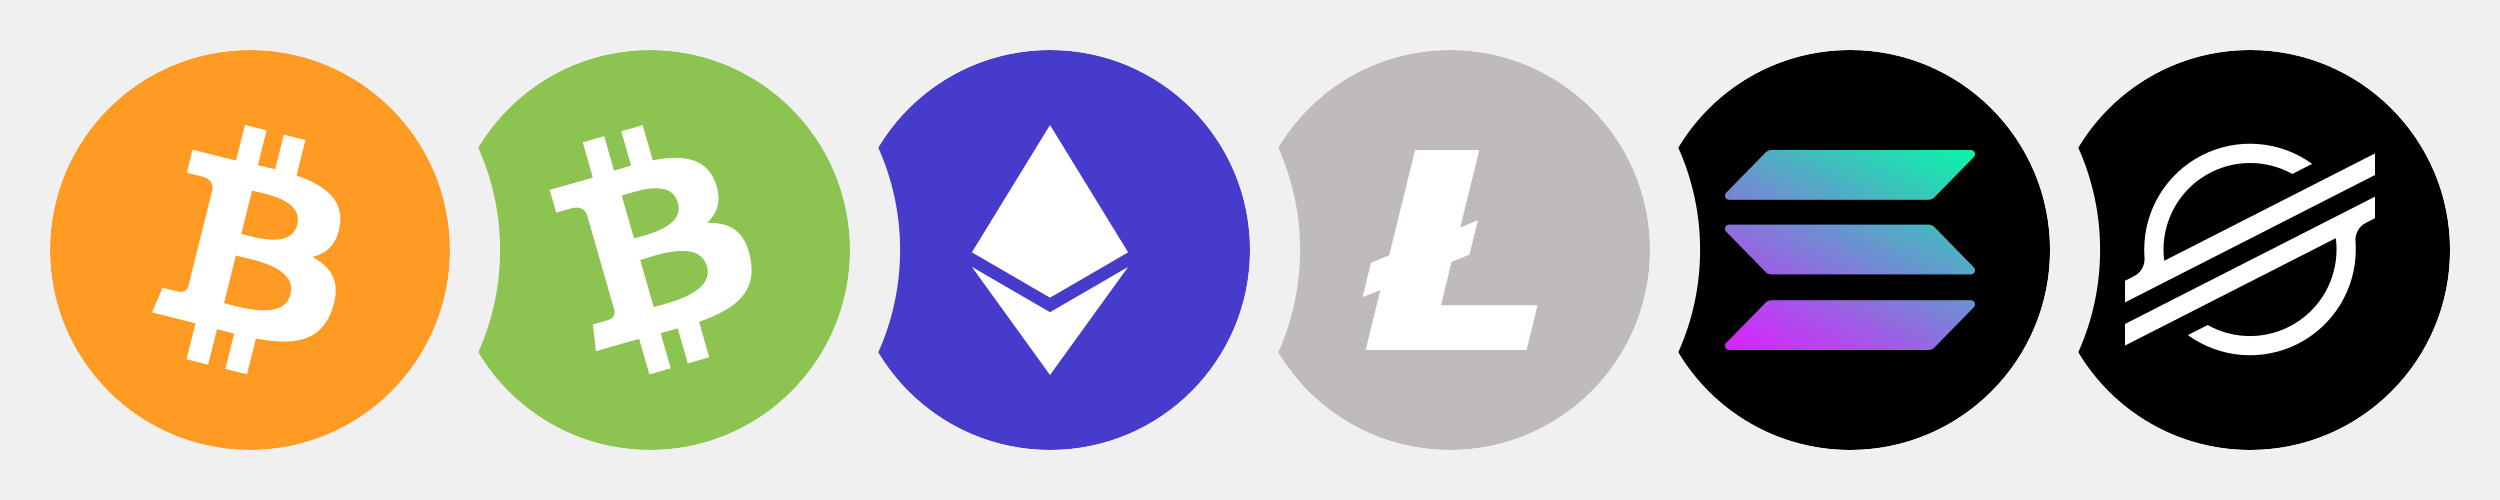
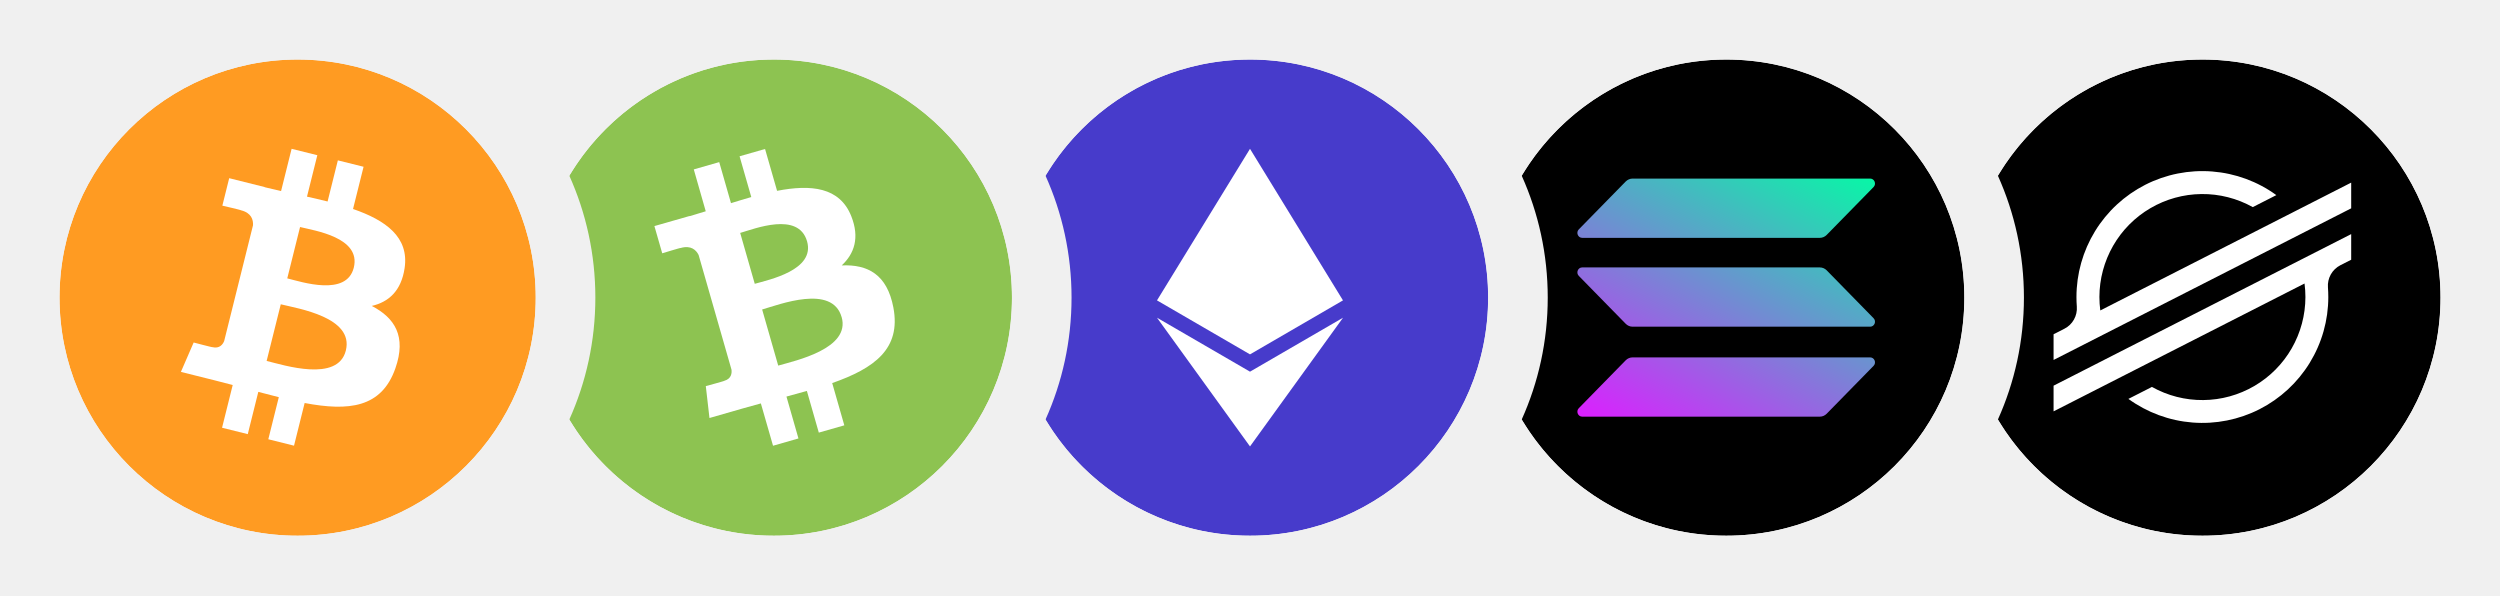
- <svg xmlns="http://www.w3.org/2000/svg" width="100" height="20" viewBox="0 0 100 20" fill="none">
-   <mask id="mask0_1467_14083" style="mask-type:alpha" maskUnits="userSpaceOnUse" x="83" y="2" width="16" height="16">
-     <path d="M83.13 14.095C83.692 12.845 84.004 11.459 84.004 10C84.004 8.541 83.692 7.155 83.13 5.905C84.526 3.566 87.082 2 90.004 2C94.422 2 98.004 5.582 98.004 10C98.004 14.418 94.422 18 90.004 18C87.082 18 84.526 16.434 83.13 14.095Z" fill="white" />
+ <svg xmlns="http://www.w3.org/2000/svg" width="84" height="20" viewBox="0 0 84 20" fill="none">
+   <mask id="mask0_1467_14083" style="mask-type:alpha" maskUnits="userSpaceOnUse" x="67" y="2" width="16" height="16">
+     <path d="M67.13 14.095C67.692 12.845 68.004 11.459 68.004 10C68.004 8.541 67.692 7.155 67.13 5.905C68.526 3.566 71.082 2 74.004 2C78.422 2 82.004 5.582 82.004 10C82.004 14.418 78.422 18 74.004 18C71.082 18 68.526 16.434 67.13 14.095Z" fill="white" />
  </mask>
  <g mask="url(#mask0_1467_14083)">
    <g clip-path="url(#clip0_1467_14083)">
-       <path d="M90 18C94.418 18 98 14.418 98 10C98 5.582 94.418 2 90 2C85.582 2 82 5.582 82 10C82 14.418 85.582 18 90 18Z" fill="black" />
-       <path d="M95 6.136V7L85 12.095V11.231L85.363 11.046C85.499 10.977 85.611 10.87 85.685 10.737C85.759 10.605 85.793 10.453 85.781 10.302C85.773 10.195 85.769 10.088 85.769 9.98C85.769 9.2 85.985 8.435 86.392 7.77C86.8 7.104 87.383 6.565 88.078 6.21C88.773 5.856 89.553 5.701 90.33 5.762C91.108 5.823 91.854 6.097 92.485 6.556L91.693 6.959C91.166 6.665 90.572 6.513 89.968 6.52C89.365 6.526 88.774 6.69 88.253 6.995C87.732 7.3 87.3 7.736 87 8.259C86.7 8.783 86.541 9.375 86.54 9.979C86.54 10.13 86.55 10.281 86.57 10.431L95 6.136Z" fill="white" />
-       <path d="M87.106 11.885L95 7.866V8.727L94.636 8.912C94.501 8.981 94.389 9.089 94.315 9.221C94.241 9.353 94.207 9.505 94.219 9.656C94.227 9.763 94.231 9.872 94.231 9.981C94.231 10.761 94.015 11.526 93.607 12.191C93.199 12.856 92.616 13.395 91.921 13.749C91.226 14.103 90.446 14.258 89.669 14.197C88.891 14.136 88.146 13.861 87.514 13.403L88.261 13.023L88.304 13C88.831 13.296 89.426 13.448 90.03 13.442C90.634 13.437 91.226 13.273 91.748 12.968C92.269 12.663 92.702 12.227 93.002 11.703C93.303 11.179 93.461 10.585 93.462 9.981C93.462 9.829 93.452 9.677 93.432 9.526L85 13.822V12.959L87.106 11.885Z" fill="white" />
+       <path d="M74 18C78.418 18 82 14.418 82 10C82 5.582 78.418 2 74 2C69.582 2 66 5.582 66 10C66 14.418 69.582 18 74 18Z" fill="black" />
+       <path d="M79 6.136V7L69 12.095V11.231L69.363 11.046C69.499 10.977 69.611 10.87 69.685 10.737C69.759 10.605 69.793 10.453 69.781 10.302C69.773 10.195 69.769 10.088 69.769 9.98C69.769 9.2 69.985 8.435 70.392 7.77C70.8 7.104 71.383 6.565 72.078 6.21C72.773 5.856 73.553 5.701 74.33 5.762C75.108 5.823 75.854 6.097 76.485 6.556L75.693 6.959C75.166 6.665 74.572 6.513 73.968 6.52C73.365 6.526 72.774 6.69 72.253 6.995C71.732 7.3 71.3 7.736 71 8.259C70.7 8.783 70.541 9.375 70.54 9.979C70.54 10.13 70.55 10.281 70.57 10.431L79 6.136Z" fill="white" />
+       <path d="M71.106 11.885L79 7.866V8.727L78.636 8.912C78.501 8.981 78.389 9.089 78.315 9.221C78.241 9.353 78.207 9.505 78.219 9.656C78.227 9.763 78.231 9.872 78.231 9.981C78.231 10.761 78.015 11.526 77.607 12.191C77.199 12.856 76.616 13.395 75.921 13.749C75.226 14.103 74.446 14.258 73.669 14.197C72.891 14.136 72.146 13.861 71.514 13.403L72.261 13.023L72.304 13C72.831 13.296 73.426 13.448 74.03 13.442C74.634 13.437 75.226 13.273 75.748 12.968C76.269 12.663 76.702 12.227 77.002 11.703C77.303 11.179 77.461 10.585 77.462 9.981C77.462 9.829 77.452 9.677 77.432 9.526L69 13.822V12.959L71.106 11.885Z" fill="white" />
    </g>
  </g>
-   <mask id="mask1_1467_14083" style="mask-type:alpha" maskUnits="userSpaceOnUse" x="67" y="2" width="16" height="16">
-     <path d="M67.13 14.095C67.692 12.845 68.004 11.459 68.004 10C68.004 8.541 67.692 7.155 67.13 5.905C68.526 3.566 71.082 2 74.004 2C78.422 2 82.004 5.582 82.004 10C82.004 14.418 78.422 18 74.004 18C71.082 18 68.526 16.434 67.13 14.095Z" fill="white" />
+   <mask id="mask1_1467_14083" style="mask-type:alpha" maskUnits="userSpaceOnUse" x="51" y="2" width="16" height="16">
+     <path d="M51.13 14.095C51.692 12.845 52.004 11.459 52.004 10C52.004 8.541 51.692 7.155 51.13 5.905C52.526 3.566 55.082 2 58.004 2C62.422 2 66.004 5.582 66.004 10C66.004 14.418 62.422 18 58.004 18C55.082 18 52.526 16.434 51.13 14.095Z" fill="white" />
  </mask>
  <g mask="url(#mask1_1467_14083)">
    <g clip-path="url(#clip1_1467_14083)">
-       <path d="M74 18C78.418 18 82 14.418 82 10C82 5.582 78.418 2 74 2C69.582 2 66 5.582 66 10C66 14.418 69.582 18 74 18Z" fill="black" />
-       <path fill-rule="evenodd" clip-rule="evenodd" d="M70.624 6.098C70.687 6.036 70.77 6 70.856 6H78.837C78.982 6 79.055 6.18 78.952 6.285L77.376 7.894C77.315 7.956 77.232 7.992 77.144 7.992H69.163C69.018 7.992 68.945 7.812 69.048 7.707L70.624 6.098ZM70.624 12.106C70.685 12.044 70.768 12.008 70.856 12.008H78.837C78.982 12.008 79.055 12.188 78.952 12.293L77.376 13.902C77.315 13.964 77.232 14 77.144 14H69.163C69.018 14 68.945 13.82 69.048 13.715L70.624 12.106ZM77.144 8.985C77.232 8.985 77.315 9.021 77.376 9.082L78.952 10.692C79.055 10.797 78.982 10.977 78.837 10.977H70.856C70.768 10.977 70.685 10.941 70.624 10.879L69.048 9.27C68.945 9.165 69.018 8.985 69.163 8.985H77.144Z" fill="url(#paint0_linear_1467_14083)" />
+       <path d="M58 18C62.418 18 66 14.418 66 10C66 5.582 62.418 2 58 2C53.582 2 50 5.582 50 10C50 14.418 53.582 18 58 18Z" fill="black" />
+       <path fill-rule="evenodd" clip-rule="evenodd" d="M54.624 6.098C54.687 6.036 54.77 6 54.856 6H62.837C62.982 6 63.055 6.18 62.952 6.285L61.376 7.894C61.315 7.956 61.232 7.992 61.144 7.992H53.163C53.018 7.992 52.945 7.812 53.048 7.707L54.624 6.098ZM54.624 12.106C54.685 12.044 54.768 12.008 54.856 12.008H62.837C62.982 12.008 63.055 12.188 62.952 12.293L61.376 13.902C61.315 13.964 61.232 14 61.144 14H53.163C53.018 14 52.945 13.82 53.048 13.715L54.624 12.106ZM61.144 8.985C61.232 8.985 61.315 9.021 61.376 9.082L62.952 10.692C63.055 10.797 62.982 10.977 62.837 10.977H54.856C54.768 10.977 54.685 10.941 54.624 10.879L53.048 9.27C52.945 9.165 53.018 8.985 53.163 8.985H61.144Z" fill="url(#paint0_linear_1467_14083)" />
    </g>
  </g>
-   <mask id="mask2_1467_14083" style="mask-type:alpha" maskUnits="userSpaceOnUse" x="51" y="2" width="16" height="16">
-     <path d="M51.13 14.095C51.692 12.845 52.004 11.459 52.004 10C52.004 8.541 51.692 7.155 51.13 5.905C52.526 3.566 55.082 2 58.004 2C62.422 2 66.004 5.582 66.004 10C66.004 14.418 62.422 18 58.004 18C55.082 18 52.526 16.434 51.13 14.095Z" fill="white" />
+   <mask id="mask2_1467_14083" style="mask-type:alpha" maskUnits="userSpaceOnUse" x="35" y="2" width="16" height="16">
+     <path d="M35.13 14.095C35.692 12.845 36.004 11.459 36.004 10C36.004 8.541 35.692 7.155 35.13 5.905C36.526 3.566 39.082 2 42.004 2C46.422 2 50.004 5.582 50.004 10C50.004 14.418 46.422 18 42.004 18C39.082 18 36.526 16.434 35.13 14.095Z" fill="white" />
  </mask>
  <g mask="url(#mask2_1467_14083)">
    <g clip-path="url(#clip2_1467_14083)">
-       <path d="M58 18C62.418 18 66 14.418 66 10C66 5.582 62.418 2 58 2C53.582 2 50 5.582 50 10C50 14.418 53.582 18 58 18Z" fill="#BFBBBB" />
-       <path fill-rule="evenodd" clip-rule="evenodd" d="M55.214 11.607L54.5 11.884L54.844 10.505L55.566 10.214L56.606 6H59.171L58.411 9.098L59.117 8.812L58.776 10.188L58.063 10.473L57.639 12.214H61.5L61.063 14H54.626L55.214 11.607Z" fill="white" />
-     </g>
-   </g>
-   <mask id="mask3_1467_14083" style="mask-type:alpha" maskUnits="userSpaceOnUse" x="35" y="2" width="16" height="16">
-     <path d="M35.13 14.095C35.692 12.845 36.004 11.459 36.004 10C36.004 8.541 35.692 7.155 35.13 5.905C36.526 3.566 39.082 2 42.004 2C46.422 2 50.004 5.582 50.004 10C50.004 14.418 46.422 18 42.004 18C39.082 18 36.526 16.434 35.13 14.095Z" fill="white" />
-   </mask>
-   <g mask="url(#mask3_1467_14083)">
-     <g clip-path="url(#clip3_1467_14083)">
      <path d="M42 18C46.418 18 50 14.418 50 10C50 5.582 46.418 2 42 2C37.582 2 34 5.582 34 10C34 14.418 37.582 18 42 18Z" fill="#473BCB" />
      <path d="M45.124 10.093L42 5L38.875 10.093L42 11.907L45.124 10.093Z" fill="white" />
      <path d="M42 15L45.126 10.675L42 12.488L38.875 10.675L42 15Z" fill="white" />
    </g>
  </g>
-   <mask id="mask4_1467_14083" style="mask-type:alpha" maskUnits="userSpaceOnUse" x="19" y="2" width="16" height="16">
+   <mask id="mask3_1467_14083" style="mask-type:alpha" maskUnits="userSpaceOnUse" x="19" y="2" width="16" height="16">
    <path d="M19.13 14.095C19.692 12.845 20.004 11.459 20.004 10C20.004 8.541 19.692 7.155 19.13 5.905C20.526 3.566 23.082 2 26.004 2C30.422 2 34.004 5.582 34.004 10C34.004 14.418 30.422 18 26.004 18C23.082 18 20.526 16.434 19.13 14.095Z" fill="white" />
  </mask>
-   <g mask="url(#mask4_1467_14083)">
-     <g clip-path="url(#clip4_1467_14083)">
+   <g mask="url(#mask3_1467_14083)">
+     <g clip-path="url(#clip3_1467_14083)">
      <path d="M26 18C30.418 18 34 14.418 34 10C34 5.582 30.418 2 26 2C21.582 2 18 5.582 18 10C18 14.418 21.582 18 26 18Z" fill="#8DC351" />
      <path d="M28.604 7.267C28.215 6.281 27.242 6.192 26.11 6.412L25.706 5.006L24.85 5.251L25.243 6.621C25.018 6.685 24.789 6.756 24.561 6.826L24.166 5.447L23.311 5.692L23.713 7.099C23.529 7.156 23.349 7.212 23.171 7.263L23.169 7.258L21.988 7.596L22.251 8.511C22.251 8.511 22.88 8.317 22.872 8.332C23.22 8.233 23.39 8.402 23.473 8.566L24.578 12.419C24.593 12.533 24.579 12.725 24.337 12.795C24.351 12.802 23.715 12.973 23.715 12.973L23.838 14.045L24.952 13.725C25.16 13.666 25.364 13.611 25.565 13.555L25.974 14.977L26.828 14.732L26.425 13.325C26.654 13.264 26.883 13.2 27.111 13.135L27.512 14.536L28.369 14.291L27.962 12.871C29.377 12.375 30.28 11.724 30.018 10.336C29.807 9.219 29.156 8.88 28.282 8.918C28.706 8.523 28.889 7.988 28.604 7.267ZM28.279 10.652C28.584 11.716 26.729 12.117 26.148 12.284L25.608 10.399C26.188 10.232 27.96 9.544 28.278 10.653L28.279 10.652ZM27.117 8.107C27.395 9.075 25.844 9.397 25.36 9.536L24.87 7.826C25.354 7.688 26.828 7.099 27.117 8.108V8.107Z" fill="white" />
    </g>
  </g>
-   <mask id="mask5_1467_14083" style="mask-type:alpha" maskUnits="userSpaceOnUse" x="2" y="2" width="16" height="16">
+   <mask id="mask4_1467_14083" style="mask-type:alpha" maskUnits="userSpaceOnUse" x="2" y="2" width="16" height="16">
    <path d="M10 18C14.418 18 18 14.418 18 10C18 5.582 14.418 2 10 2C5.582 2 2 5.582 2 10C2 14.418 5.582 18 10 18Z" fill="white" />
  </mask>
-   <g mask="url(#mask5_1467_14083)">
-     <g clip-path="url(#clip5_1467_14083)">
+   <g mask="url(#mask4_1467_14083)">
+     <g clip-path="url(#clip4_1467_14083)">
      <path d="M10 18C14.418 18 18 14.418 18 10C18 5.582 14.418 2 10 2C5.582 2 2 5.582 2 10C2 14.418 5.582 18 10 18Z" fill="#FF9B22" />
      <path d="M13.595 9.01C13.752 7.962 12.953 7.399 11.862 7.022L12.216 5.603L11.352 5.388L11.007 6.77C10.78 6.713 10.547 6.66 10.315 6.607L10.662 5.215L9.798 5L9.444 6.42C9.256 6.377 9.071 6.335 8.892 6.29L8.893 6.285L7.701 5.987L7.471 6.91C7.471 6.91 8.112 7.058 8.099 7.066C8.449 7.154 8.512 7.386 8.501 7.569L7.532 11.459C7.489 11.565 7.38 11.725 7.135 11.664C7.144 11.677 6.507 11.508 6.507 11.508L6.078 12.496L7.203 12.777C7.412 12.829 7.617 12.884 7.819 12.936L7.461 14.372L8.325 14.587L8.679 13.167C8.915 13.23 9.144 13.29 9.368 13.345L9.015 14.759L9.879 14.975L10.236 13.541C11.71 13.82 12.819 13.708 13.285 12.375C13.661 11.302 13.267 10.682 12.491 10.279C13.056 10.149 13.481 9.777 13.595 9.01ZM11.62 11.779C11.353 12.852 9.545 12.272 8.959 12.127L9.434 10.224C10.021 10.37 11.899 10.66 11.62 11.779ZM11.887 8.995C11.643 9.971 10.139 9.475 9.652 9.353L10.082 7.628C10.569 7.75 12.141 7.976 11.887 8.995Z" fill="white" />
    </g>
  </g>
  <defs>
-     <linearGradient id="paint0_linear_1467_14083" x1="76.859" y1="4.391" x2="71.155" y2="15.094" gradientUnits="userSpaceOnUse">
+     <linearGradient id="paint0_linear_1467_14083" x1="60.859" y1="4.391" x2="55.155" y2="15.094" gradientUnits="userSpaceOnUse">
      <stop stop-color="#00FFA3" />
      <stop offset="1" stop-color="#DC1FFF" />
    </linearGradient>
    <clipPath id="clip0_1467_14083">
-       <rect width="16" height="16" fill="white" transform="translate(82 2)" />
+       <rect width="16" height="16" fill="white" transform="translate(66 2)" />
    </clipPath>
    <clipPath id="clip1_1467_14083">
-       <rect width="16" height="16" fill="white" transform="translate(66 2)" />
+       <rect width="16" height="16" fill="white" transform="translate(50 2)" />
    </clipPath>
    <clipPath id="clip2_1467_14083">
-       <rect width="16" height="16" fill="white" transform="translate(50 2)" />
+       <rect width="16" height="16" fill="white" transform="translate(34 2)" />
    </clipPath>
    <clipPath id="clip3_1467_14083">
-       <rect width="16" height="16" fill="white" transform="translate(34 2)" />
+       <rect width="16" height="16" fill="white" transform="translate(18 2)" />
    </clipPath>
    <clipPath id="clip4_1467_14083">
-       <rect width="16" height="16" fill="white" transform="translate(18 2)" />
-     </clipPath>
-     <clipPath id="clip5_1467_14083">
      <rect width="16" height="16" fill="white" transform="translate(2 2)" />
    </clipPath>
  </defs>
</svg>
